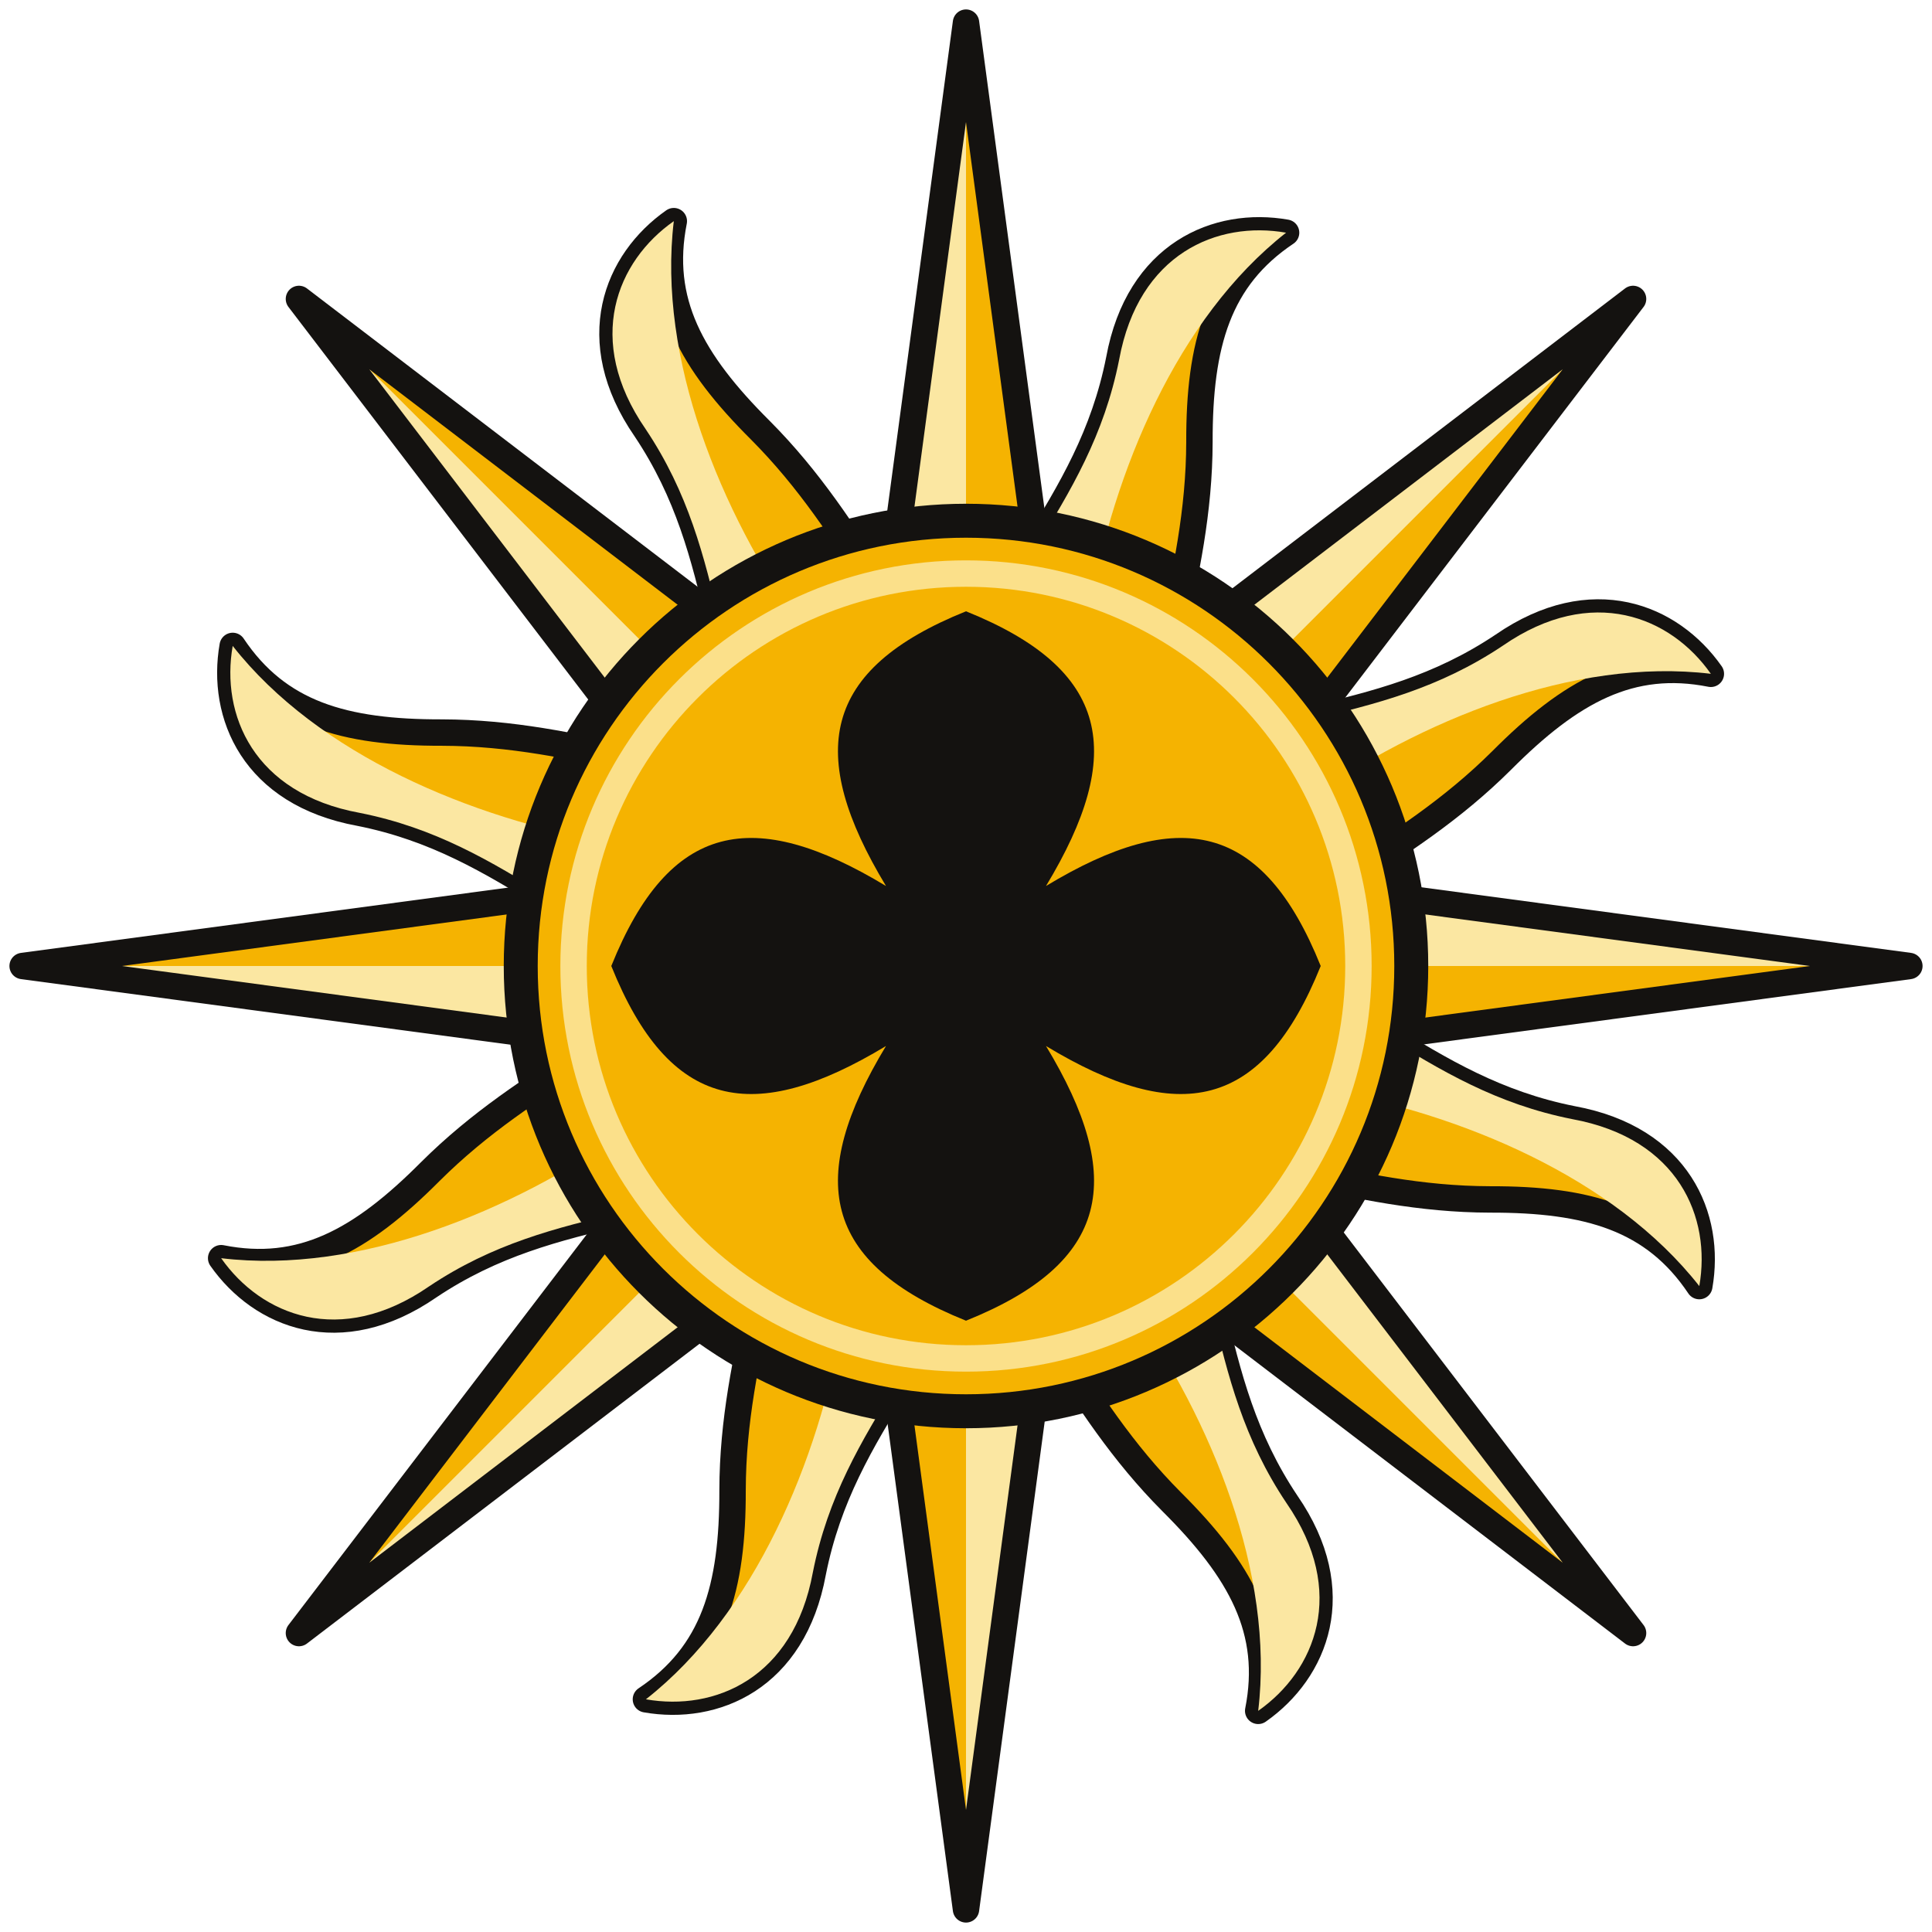
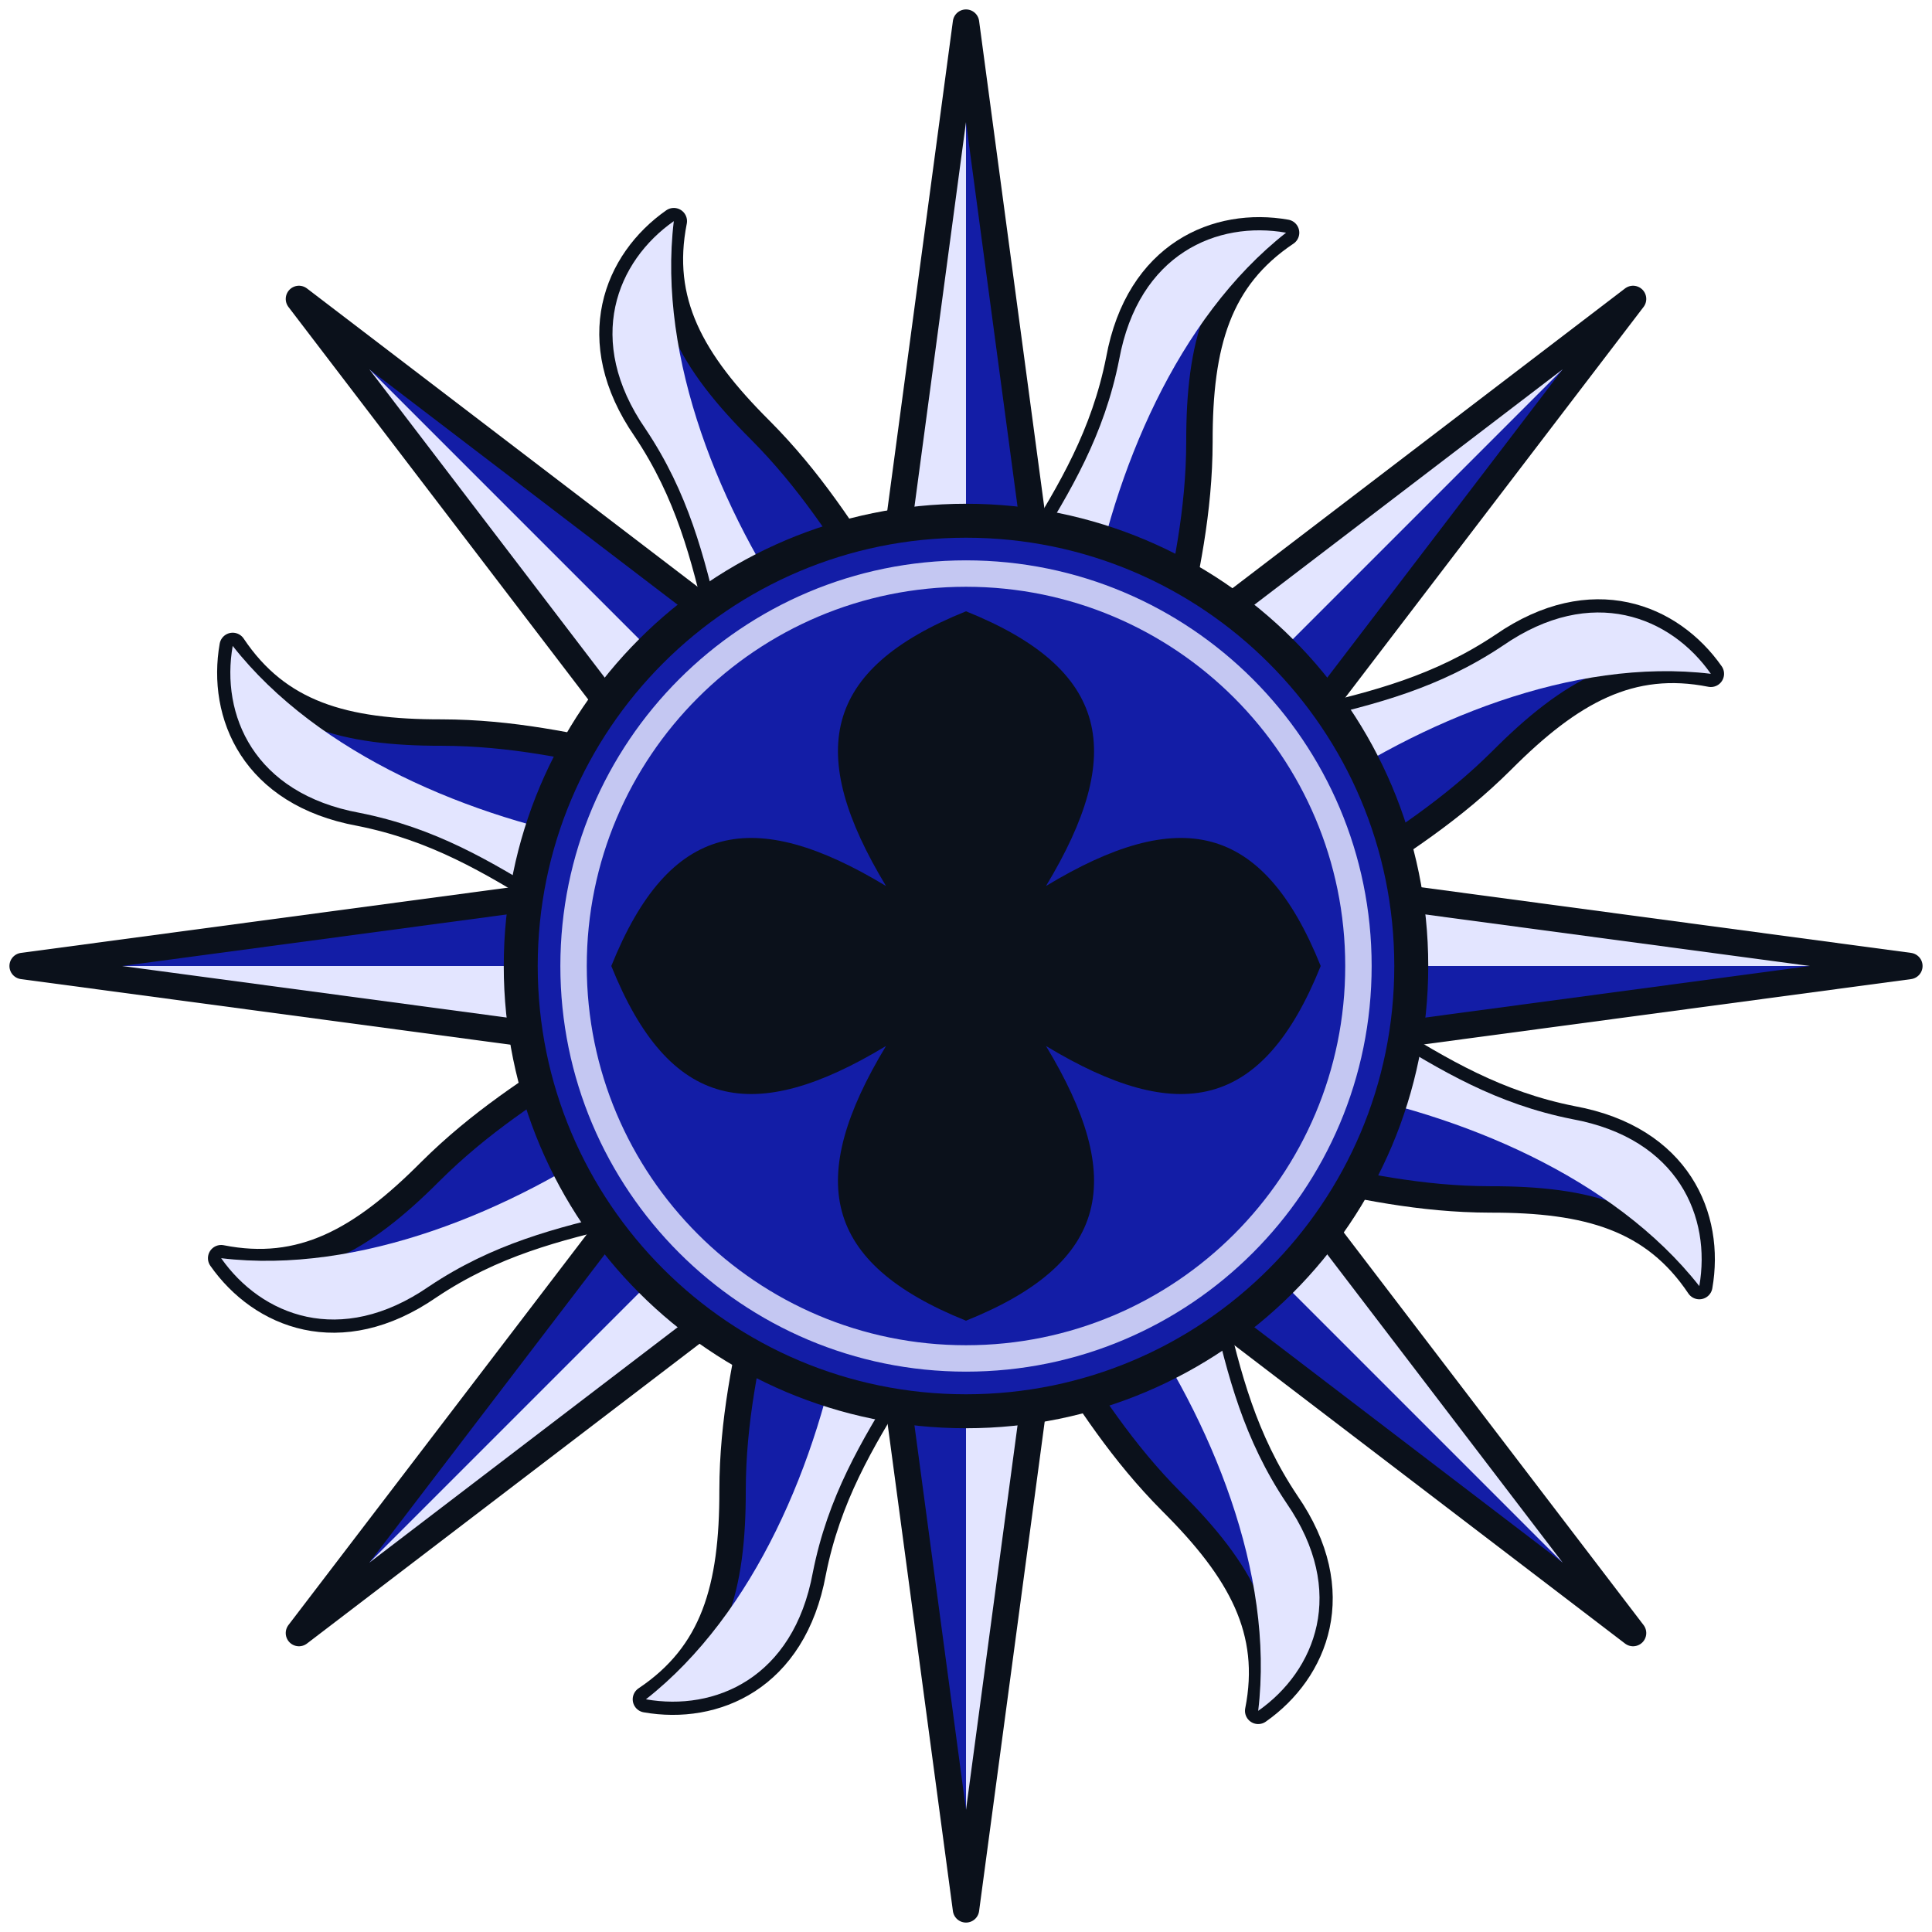
<svg xmlns="http://www.w3.org/2000/svg" viewBox="0 0 512 512" role="img" aria-label="Aethon Intelligence">
  <g>
    <g transform="rotate(22.5 256.0 256.0)">
-       <path d="M226.0,210 C 222.0,160 240.0,132 232.0,92 C 226.0,64 242.0,48 260.0,44 C 248.0,62 250.0,80 260.0,104 C 274.0,138 272.0,170 286.0,210 Z" fill="#F5B301" stroke="#141210" stroke-width="7" stroke-linejoin="round" />
-       <path d="M226.0,210 C 222.0,160 240.0,132 232.0,92 C 226.0,64 242.0,48 260.0,44 C 242.0,76 242.0,120 250.0,156 C 255.0,178 257.0,196 258.0,210 Z" fill="#FBE7A2" stroke="none" />
+       <path d="M226.0,210 C 222.0,160 240.0,132 232.0,92 C 226.0,64 242.0,48 260.0,44 C 248.0,62 250.0,80 260.0,104 C 274.0,138 272.0,170 286.0,210 Z" fill="#131DA6" stroke="#0B111B" stroke-width="7" stroke-linejoin="round" />
+       <path d="M226.0,210 C 222.0,160 240.0,132 232.0,92 C 226.0,64 242.0,48 260.0,44 C 242.0,76 242.0,120 250.0,156 C 255.0,178 257.0,196 258.0,210 Z" fill="#E3E5FF" stroke="none" />
    </g>
    <g transform="rotate(67.5 256.0 256.0)">
-       <path d="M226.0,210 C 222.0,160 240.0,132 232.0,92 C 226.0,64 242.0,48 260.0,44 C 248.0,62 250.0,80 260.0,104 C 274.0,138 272.0,170 286.0,210 Z" fill="#F5B301" stroke="#141210" stroke-width="7" stroke-linejoin="round" />
-       <path d="M226.0,210 C 222.0,160 240.0,132 232.0,92 C 226.0,64 242.0,48 260.0,44 C 242.0,76 242.0,120 250.0,156 C 255.0,178 257.0,196 258.0,210 Z" fill="#FBE7A2" stroke="none" />
+       <path d="M226.0,210 C 222.0,160 240.0,132 232.0,92 C 226.0,64 242.0,48 260.0,44 C 248.0,62 250.0,80 260.0,104 C 274.0,138 272.0,170 286.0,210 Z" fill="#131DA6" stroke="#0B111B" stroke-width="7" stroke-linejoin="round" />
+       <path d="M226.0,210 C 222.0,160 240.0,132 232.0,92 C 226.0,64 242.0,48 260.0,44 C 242.0,76 242.0,120 250.0,156 C 255.0,178 257.0,196 258.0,210 Z" fill="#E3E5FF" stroke="none" />
    </g>
    <g transform="rotate(112.5 256.0 256.0)">
-       <path d="M226.0,210 C 222.0,160 240.0,132 232.0,92 C 226.0,64 242.0,48 260.0,44 C 248.0,62 250.0,80 260.0,104 C 274.0,138 272.0,170 286.0,210 Z" fill="#F5B301" stroke="#141210" stroke-width="7" stroke-linejoin="round" />
-       <path d="M226.0,210 C 222.0,160 240.0,132 232.0,92 C 226.0,64 242.0,48 260.0,44 C 242.0,76 242.0,120 250.0,156 C 255.0,178 257.0,196 258.0,210 Z" fill="#FBE7A2" stroke="none" />
+       <path d="M226.0,210 C 222.0,160 240.0,132 232.0,92 C 226.0,64 242.0,48 260.0,44 C 248.0,62 250.0,80 260.0,104 C 274.0,138 272.0,170 286.0,210 Z" fill="#131DA6" stroke="#0B111B" stroke-width="7" stroke-linejoin="round" />
+       <path d="M226.0,210 C 222.0,160 240.0,132 232.0,92 C 226.0,64 242.0,48 260.0,44 C 242.0,76 242.0,120 250.0,156 C 255.0,178 257.0,196 258.0,210 Z" fill="#E3E5FF" stroke="none" />
    </g>
    <g transform="rotate(157.5 256.0 256.0)">
-       <path d="M226.0,210 C 222.0,160 240.0,132 232.0,92 C 226.0,64 242.0,48 260.0,44 C 248.0,62 250.0,80 260.0,104 C 274.0,138 272.0,170 286.0,210 Z" fill="#F5B301" stroke="#141210" stroke-width="7" stroke-linejoin="round" />
-       <path d="M226.0,210 C 222.0,160 240.0,132 232.0,92 C 226.0,64 242.0,48 260.0,44 C 242.0,76 242.0,120 250.0,156 C 255.0,178 257.0,196 258.0,210 Z" fill="#FBE7A2" stroke="none" />
+       <path d="M226.0,210 C 222.0,160 240.0,132 232.0,92 C 226.0,64 242.0,48 260.0,44 C 248.0,62 250.0,80 260.0,104 C 274.0,138 272.0,170 286.0,210 Z" fill="#131DA6" stroke="#0B111B" stroke-width="7" stroke-linejoin="round" />
+       <path d="M226.0,210 C 222.0,160 240.0,132 232.0,92 C 226.0,64 242.0,48 260.0,44 C 242.0,76 242.0,120 250.0,156 C 255.0,178 257.0,196 258.0,210 Z" fill="#E3E5FF" stroke="none" />
    </g>
    <g transform="rotate(202.5 256.0 256.0)">
-       <path d="M226.0,210 C 222.0,160 240.0,132 232.0,92 C 226.0,64 242.0,48 260.0,44 C 248.0,62 250.0,80 260.0,104 C 274.0,138 272.0,170 286.0,210 Z" fill="#F5B301" stroke="#141210" stroke-width="7" stroke-linejoin="round" />
-       <path d="M226.0,210 C 222.0,160 240.0,132 232.0,92 C 226.0,64 242.0,48 260.0,44 C 242.0,76 242.0,120 250.0,156 C 255.0,178 257.0,196 258.0,210 Z" fill="#FBE7A2" stroke="none" />
+       <path d="M226.0,210 C 222.0,160 240.0,132 232.0,92 C 226.0,64 242.0,48 260.0,44 C 248.0,62 250.0,80 260.0,104 C 274.0,138 272.0,170 286.0,210 Z" fill="#131DA6" stroke="#0B111B" stroke-width="7" stroke-linejoin="round" />
+       <path d="M226.0,210 C 222.0,160 240.0,132 232.0,92 C 226.0,64 242.0,48 260.0,44 C 242.0,76 242.0,120 250.0,156 C 255.0,178 257.0,196 258.0,210 Z" fill="#E3E5FF" stroke="none" />
    </g>
    <g transform="rotate(247.5 256.0 256.0)">
-       <path d="M226.0,210 C 222.0,160 240.0,132 232.0,92 C 226.0,64 242.0,48 260.0,44 C 248.0,62 250.0,80 260.0,104 C 274.0,138 272.0,170 286.0,210 Z" fill="#F5B301" stroke="#141210" stroke-width="7" stroke-linejoin="round" />
-       <path d="M226.0,210 C 222.0,160 240.0,132 232.0,92 C 226.0,64 242.0,48 260.0,44 C 242.0,76 242.0,120 250.0,156 C 255.0,178 257.0,196 258.0,210 Z" fill="#FBE7A2" stroke="none" />
+       <path d="M226.0,210 C 222.0,160 240.0,132 232.0,92 C 226.0,64 242.0,48 260.0,44 C 248.0,62 250.0,80 260.0,104 C 274.0,138 272.0,170 286.0,210 Z" fill="#131DA6" stroke="#0B111B" stroke-width="7" stroke-linejoin="round" />
+       <path d="M226.0,210 C 222.0,160 240.0,132 232.0,92 C 226.0,64 242.0,48 260.0,44 C 242.0,76 242.0,120 250.0,156 C 255.0,178 257.0,196 258.0,210 Z" fill="#E3E5FF" stroke="none" />
    </g>
    <g transform="rotate(292.5 256.0 256.0)">
-       <path d="M226.0,210 C 222.0,160 240.0,132 232.0,92 C 226.0,64 242.0,48 260.0,44 C 248.0,62 250.0,80 260.0,104 C 274.0,138 272.0,170 286.0,210 Z" fill="#F5B301" stroke="#141210" stroke-width="7" stroke-linejoin="round" />
-       <path d="M226.0,210 C 222.0,160 240.0,132 232.0,92 C 226.0,64 242.0,48 260.0,44 C 242.0,76 242.0,120 250.0,156 C 255.0,178 257.0,196 258.0,210 Z" fill="#FBE7A2" stroke="none" />
+       <path d="M226.0,210 C 222.0,160 240.0,132 232.0,92 C 226.0,64 242.0,48 260.0,44 C 248.0,62 250.0,80 260.0,104 C 274.0,138 272.0,170 286.0,210 Z" fill="#131DA6" stroke="#0B111B" stroke-width="7" stroke-linejoin="round" />
+       <path d="M226.0,210 C 222.0,160 240.0,132 232.0,92 C 226.0,64 242.0,48 260.0,44 C 242.0,76 242.0,120 250.0,156 C 255.0,178 257.0,196 258.0,210 Z" fill="#E3E5FF" stroke="none" />
    </g>
    <g transform="rotate(337.5 256.0 256.0)">
-       <path d="M226.0,210 C 222.0,160 240.0,132 232.0,92 C 226.0,64 242.0,48 260.0,44 C 248.0,62 250.0,80 260.0,104 C 274.0,138 272.0,170 286.0,210 Z" fill="#F5B301" stroke="#141210" stroke-width="7" stroke-linejoin="round" />
-       <path d="M226.0,210 C 222.0,160 240.0,132 232.0,92 C 226.0,64 242.0,48 260.0,44 C 242.0,76 242.0,120 250.0,156 C 255.0,178 257.0,196 258.0,210 Z" fill="#FBE7A2" stroke="none" />
+       <path d="M226.0,210 C 222.0,160 240.0,132 232.0,92 C 226.0,64 242.0,48 260.0,44 C 248.0,62 250.0,80 260.0,104 C 274.0,138 272.0,170 286.0,210 Z" fill="#131DA6" stroke="#0B111B" stroke-width="7" stroke-linejoin="round" />
+       <path d="M226.0,210 C 222.0,160 240.0,132 232.0,92 C 226.0,64 242.0,48 260.0,44 C 242.0,76 242.0,120 250.0,156 C 255.0,178 257.0,196 258.0,210 Z" fill="#E3E5FF" stroke="none" />
    </g>
  </g>
  <g>
    <g transform="rotate(0 256.0 256.0)">
-       <path d="M256.0,6.0 L256.0,214.0 L230.0,200.0 Z" fill="#FBE7A2" />
-       <path d="M256.0,6.0 L282.0,200.0 L256.0,214.0 Z" fill="#F5B301" />
-       <path d="M256.0,6.0 L282.0,200.0 L256.0,214.0 L230.0,200.0 Z" fill="none" stroke="#141210" stroke-width="7" stroke-linejoin="round" />
+       <path d="M256.0,6.0 L256.0,214.0 L230.0,200.0 Z" fill="#E3E5FF" />
+       <path d="M256.0,6.0 L282.0,200.0 L256.0,214.0 Z" fill="#131DA6" />
+       <path d="M256.0,6.0 L282.0,200.0 L256.0,214.0 L230.0,200.0 Z" fill="none" stroke="#0B111B" stroke-width="7" stroke-linejoin="round" />
    </g>
    <g transform="rotate(45 256.0 256.0)">
-       <path d="M256.0,6.0 L256.0,214.0 L230.0,200.0 Z" fill="#FBE7A2" />
-       <path d="M256.0,6.0 L282.0,200.0 L256.0,214.0 Z" fill="#F5B301" />
-       <path d="M256.0,6.0 L282.0,200.0 L256.0,214.0 L230.0,200.0 Z" fill="none" stroke="#141210" stroke-width="7" stroke-linejoin="round" />
+       <path d="M256.0,6.0 L256.0,214.0 L230.0,200.0 Z" fill="#E3E5FF" />
+       <path d="M256.0,6.0 L282.0,200.0 L256.0,214.0 Z" fill="#131DA6" />
+       <path d="M256.0,6.0 L282.0,200.0 L256.0,214.0 L230.0,200.0 Z" fill="none" stroke="#0B111B" stroke-width="7" stroke-linejoin="round" />
    </g>
    <g transform="rotate(90 256.0 256.0)">
-       <path d="M256.0,6.0 L256.0,214.0 L230.0,200.0 Z" fill="#FBE7A2" />
-       <path d="M256.0,6.0 L282.0,200.0 L256.0,214.0 Z" fill="#F5B301" />
-       <path d="M256.0,6.0 L282.0,200.0 L256.0,214.0 L230.0,200.0 Z" fill="none" stroke="#141210" stroke-width="7" stroke-linejoin="round" />
+       <path d="M256.0,6.0 L256.0,214.0 L230.0,200.0 Z" fill="#E3E5FF" />
+       <path d="M256.0,6.0 L282.0,200.0 L256.0,214.0 Z" fill="#131DA6" />
+       <path d="M256.0,6.0 L282.0,200.0 L256.0,214.0 L230.0,200.0 Z" fill="none" stroke="#0B111B" stroke-width="7" stroke-linejoin="round" />
    </g>
    <g transform="rotate(135 256.0 256.0)">
-       <path d="M256.0,6.0 L256.0,214.0 L230.0,200.0 Z" fill="#FBE7A2" />
-       <path d="M256.0,6.0 L282.0,200.0 L256.0,214.0 Z" fill="#F5B301" />
-       <path d="M256.0,6.0 L282.0,200.0 L256.0,214.0 L230.0,200.0 Z" fill="none" stroke="#141210" stroke-width="7" stroke-linejoin="round" />
+       <path d="M256.0,6.0 L256.0,214.0 L230.0,200.0 Z" fill="#E3E5FF" />
+       <path d="M256.0,6.0 L282.0,200.0 L256.0,214.0 Z" fill="#131DA6" />
+       <path d="M256.0,6.0 L282.0,200.0 L256.0,214.0 L230.0,200.0 Z" fill="none" stroke="#0B111B" stroke-width="7" stroke-linejoin="round" />
    </g>
    <g transform="rotate(180 256.0 256.0)">
-       <path d="M256.0,6.0 L256.0,214.0 L230.0,200.0 Z" fill="#FBE7A2" />
-       <path d="M256.0,6.0 L282.0,200.0 L256.0,214.0 Z" fill="#F5B301" />
-       <path d="M256.0,6.0 L282.0,200.0 L256.0,214.0 L230.0,200.0 Z" fill="none" stroke="#141210" stroke-width="7" stroke-linejoin="round" />
+       <path d="M256.0,6.0 L256.0,214.0 L230.0,200.0 Z" fill="#E3E5FF" />
+       <path d="M256.0,6.0 L282.0,200.0 L256.0,214.0 Z" fill="#131DA6" />
+       <path d="M256.0,6.0 L282.0,200.0 L256.0,214.0 L230.0,200.0 Z" fill="none" stroke="#0B111B" stroke-width="7" stroke-linejoin="round" />
    </g>
    <g transform="rotate(225 256.0 256.0)">
-       <path d="M256.0,6.0 L256.0,214.0 L230.0,200.0 Z" fill="#FBE7A2" />
-       <path d="M256.0,6.0 L282.0,200.0 L256.0,214.0 Z" fill="#F5B301" />
-       <path d="M256.0,6.0 L282.0,200.0 L256.0,214.0 L230.0,200.0 Z" fill="none" stroke="#141210" stroke-width="7" stroke-linejoin="round" />
+       <path d="M256.0,6.0 L256.0,214.0 L230.0,200.0 Z" fill="#E3E5FF" />
+       <path d="M256.0,6.0 L282.0,200.0 L256.0,214.0 Z" fill="#131DA6" />
+       <path d="M256.0,6.0 L282.0,200.0 L256.0,214.0 L230.0,200.0 Z" fill="none" stroke="#0B111B" stroke-width="7" stroke-linejoin="round" />
    </g>
    <g transform="rotate(270 256.0 256.0)">
-       <path d="M256.0,6.0 L256.0,214.0 L230.0,200.0 Z" fill="#FBE7A2" />
-       <path d="M256.0,6.0 L282.0,200.0 L256.0,214.0 Z" fill="#F5B301" />
-       <path d="M256.0,6.0 L282.0,200.0 L256.0,214.0 L230.0,200.0 Z" fill="none" stroke="#141210" stroke-width="7" stroke-linejoin="round" />
+       <path d="M256.0,6.0 L256.0,214.0 L230.0,200.0 Z" fill="#E3E5FF" />
+       <path d="M256.0,6.0 L282.0,200.0 L256.0,214.0 Z" fill="#131DA6" />
+       <path d="M256.0,6.0 L282.0,200.0 L256.0,214.0 L230.0,200.0 Z" fill="none" stroke="#0B111B" stroke-width="7" stroke-linejoin="round" />
    </g>
    <g transform="rotate(315 256.0 256.0)">
-       <path d="M256.0,6.0 L256.0,214.0 L230.0,200.0 Z" fill="#FBE7A2" />
-       <path d="M256.0,6.0 L282.0,200.0 L256.0,214.0 Z" fill="#F5B301" />
-       <path d="M256.0,6.0 L282.0,200.0 L256.0,214.0 L230.0,200.0 Z" fill="none" stroke="#141210" stroke-width="7" stroke-linejoin="round" />
+       <path d="M256.0,6.0 L256.0,214.0 L230.0,200.0 Z" fill="#E3E5FF" />
+       <path d="M256.0,6.0 L282.0,200.0 L256.0,214.0 Z" fill="#131DA6" />
+       <path d="M256.0,6.0 L282.0,200.0 L256.0,214.0 L230.0,200.0 Z" fill="none" stroke="#0B111B" stroke-width="7" stroke-linejoin="round" />
    </g>
  </g>
-   <circle cx="256.0" cy="256.0" r="118" fill="#F5B301" stroke="#141210" stroke-width="9" />
-   <circle cx="256.0" cy="256.0" r="104" fill="none" stroke="#FBE7A2" stroke-width="7" opacity="0.85" />
+   <circle cx="256.0" cy="256.0" r="118" fill="#131DA6" stroke="#0B111B" stroke-width="9" />
+   <circle cx="256.0" cy="256.0" r="104" fill="none" stroke="#E3E5FF" stroke-width="7" opacity="0.85" />
  <g>
-     <path d="M256.0,162.0 C294.3,177.4 298.4,199.7 277.2,234.8 C312.3,213.6 334.6,217.7 350.0,256.0 C334.6,294.3 312.3,298.4 277.2,277.2 C298.4,312.3 294.3,334.6 256.0,350.0 C217.7,334.6 213.6,312.3 234.8,277.2 C199.7,298.4 177.4,294.3 162.0,256.0 C177.4,217.7 199.7,213.6 234.8,234.8 C213.6,199.7 217.7,177.4 256.0,162.0 Z" fill="#141210" />
+     <path d="M256.0,162.0 C294.3,177.4 298.4,199.7 277.2,234.8 C312.3,213.6 334.6,217.7 350.0,256.0 C334.6,294.3 312.3,298.4 277.2,277.2 C298.4,312.3 294.3,334.6 256.0,350.0 C217.7,334.6 213.6,312.3 234.8,277.2 C199.7,298.4 177.4,294.3 162.0,256.0 C177.4,217.7 199.7,213.6 234.8,234.8 C213.6,199.7 217.7,177.4 256.0,162.0 Z" fill="#0B111B" />
  </g>
</svg>
